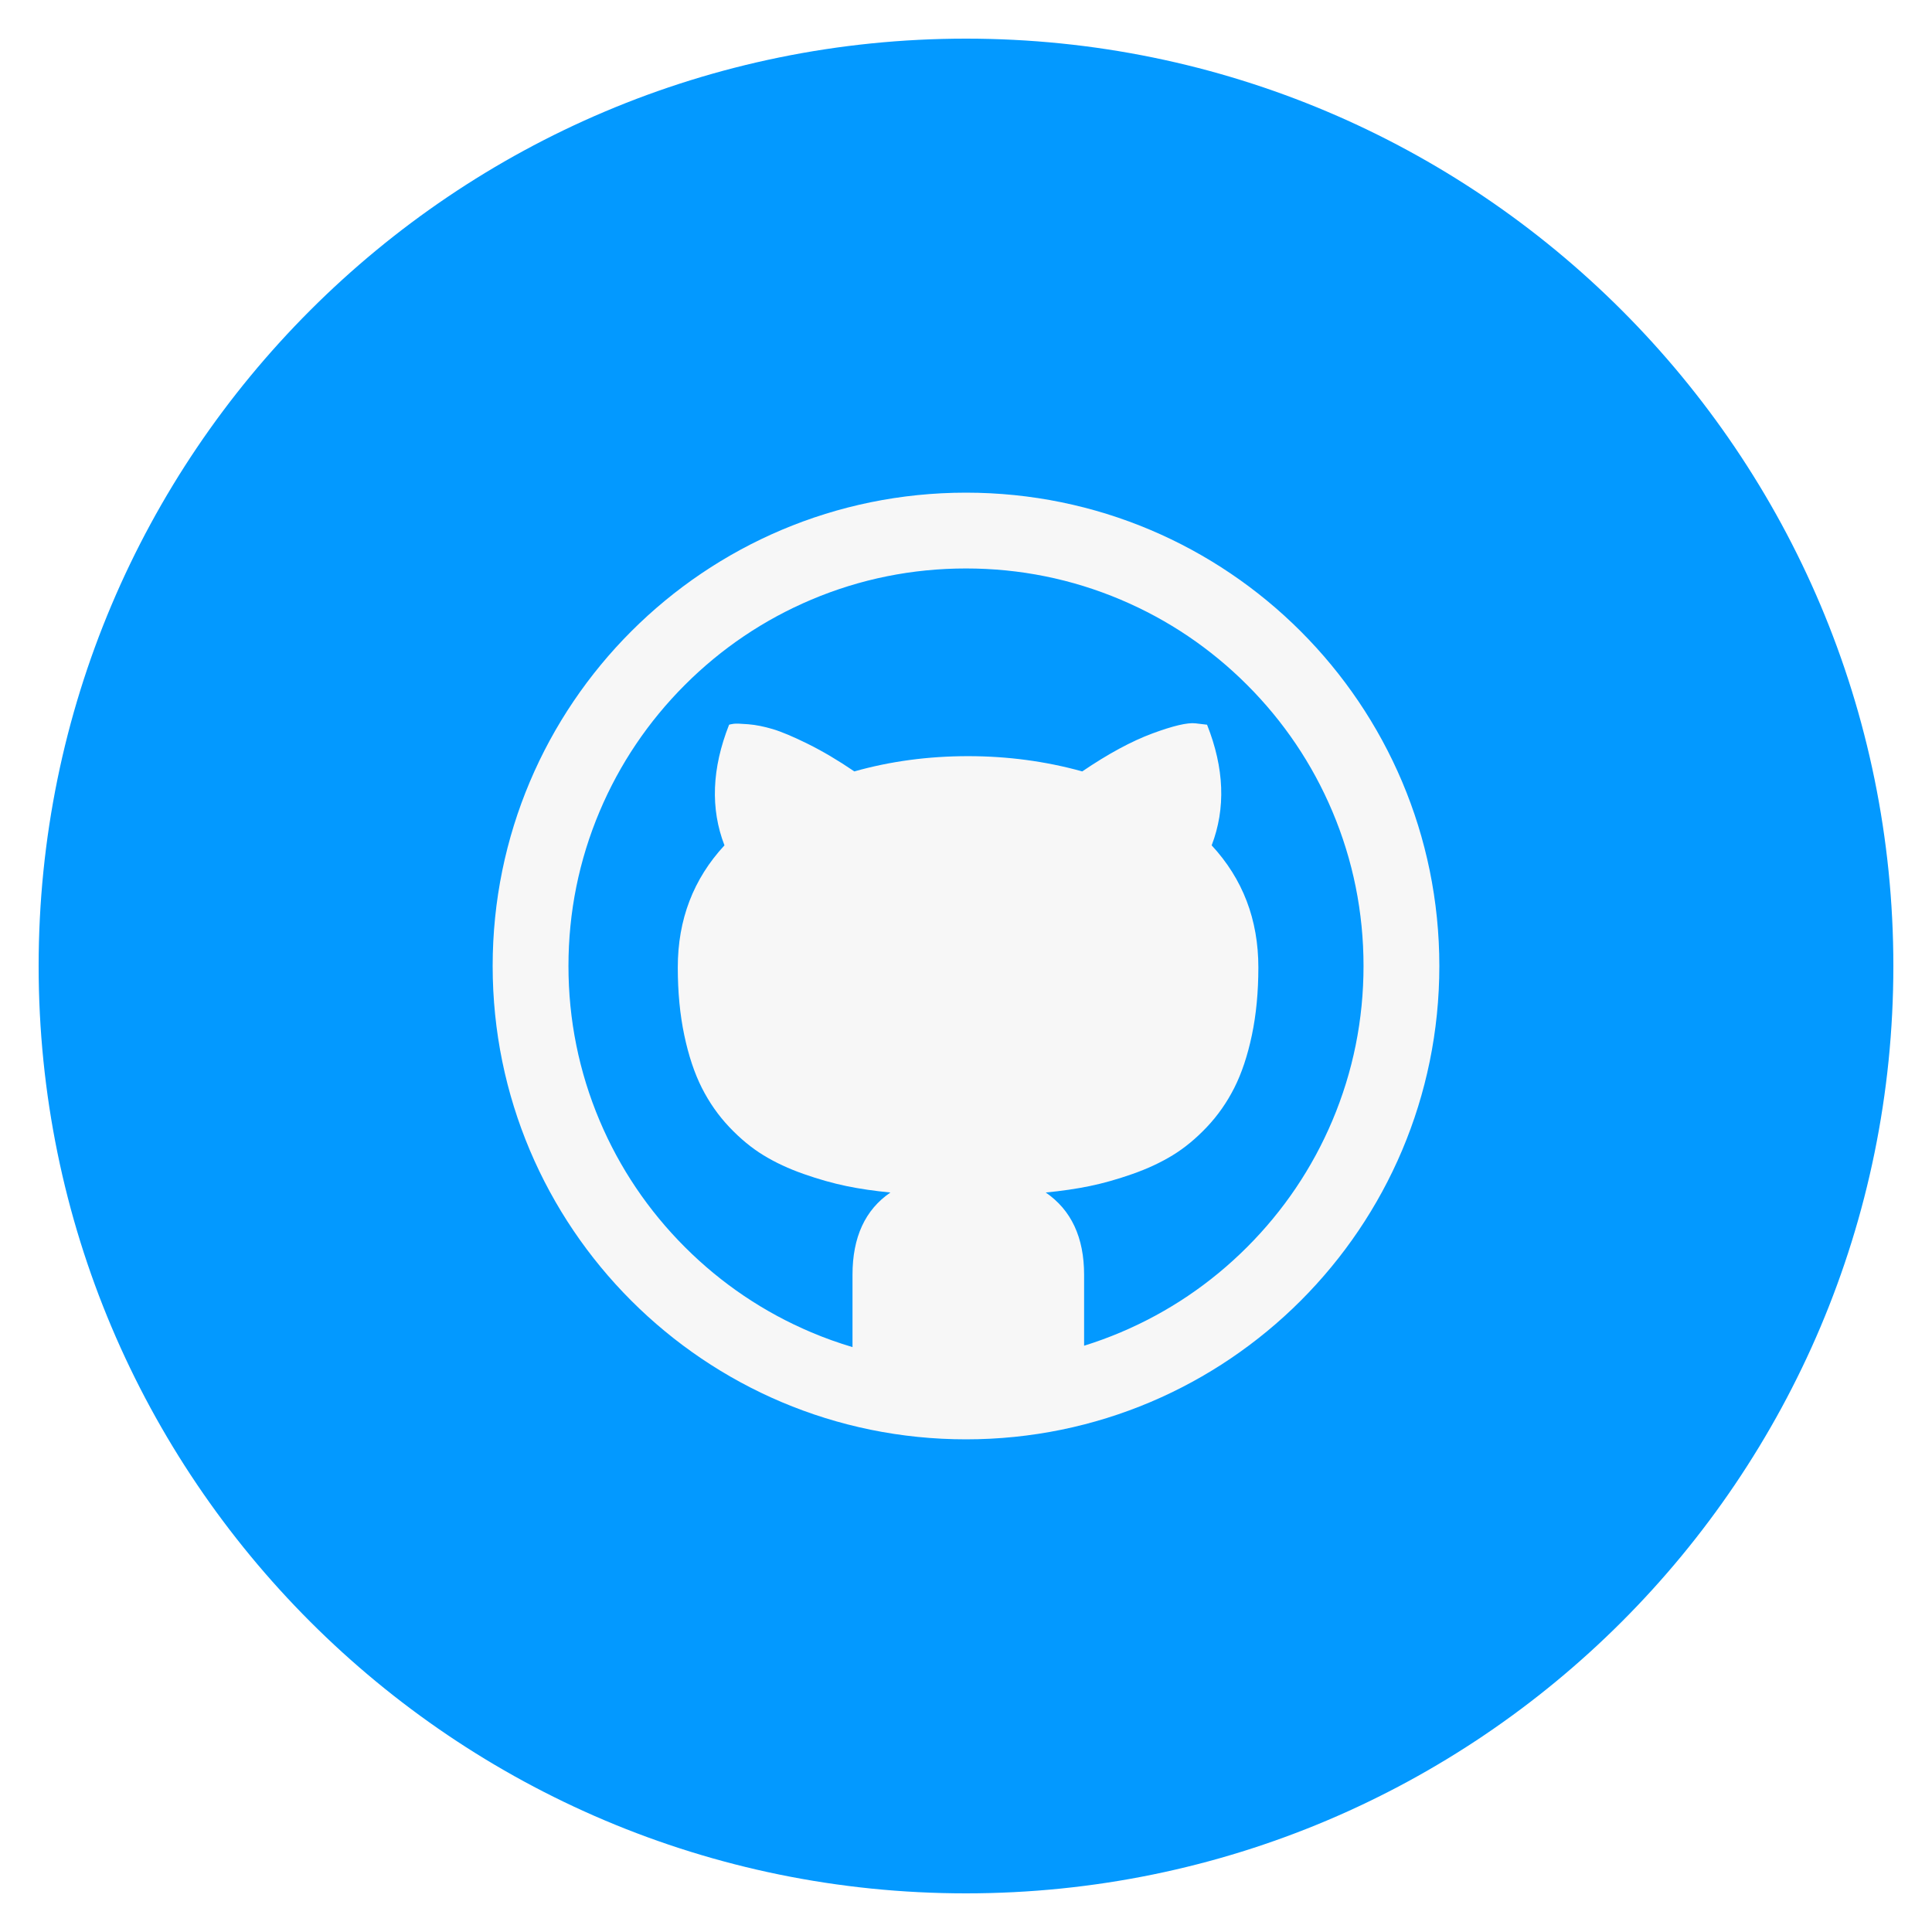
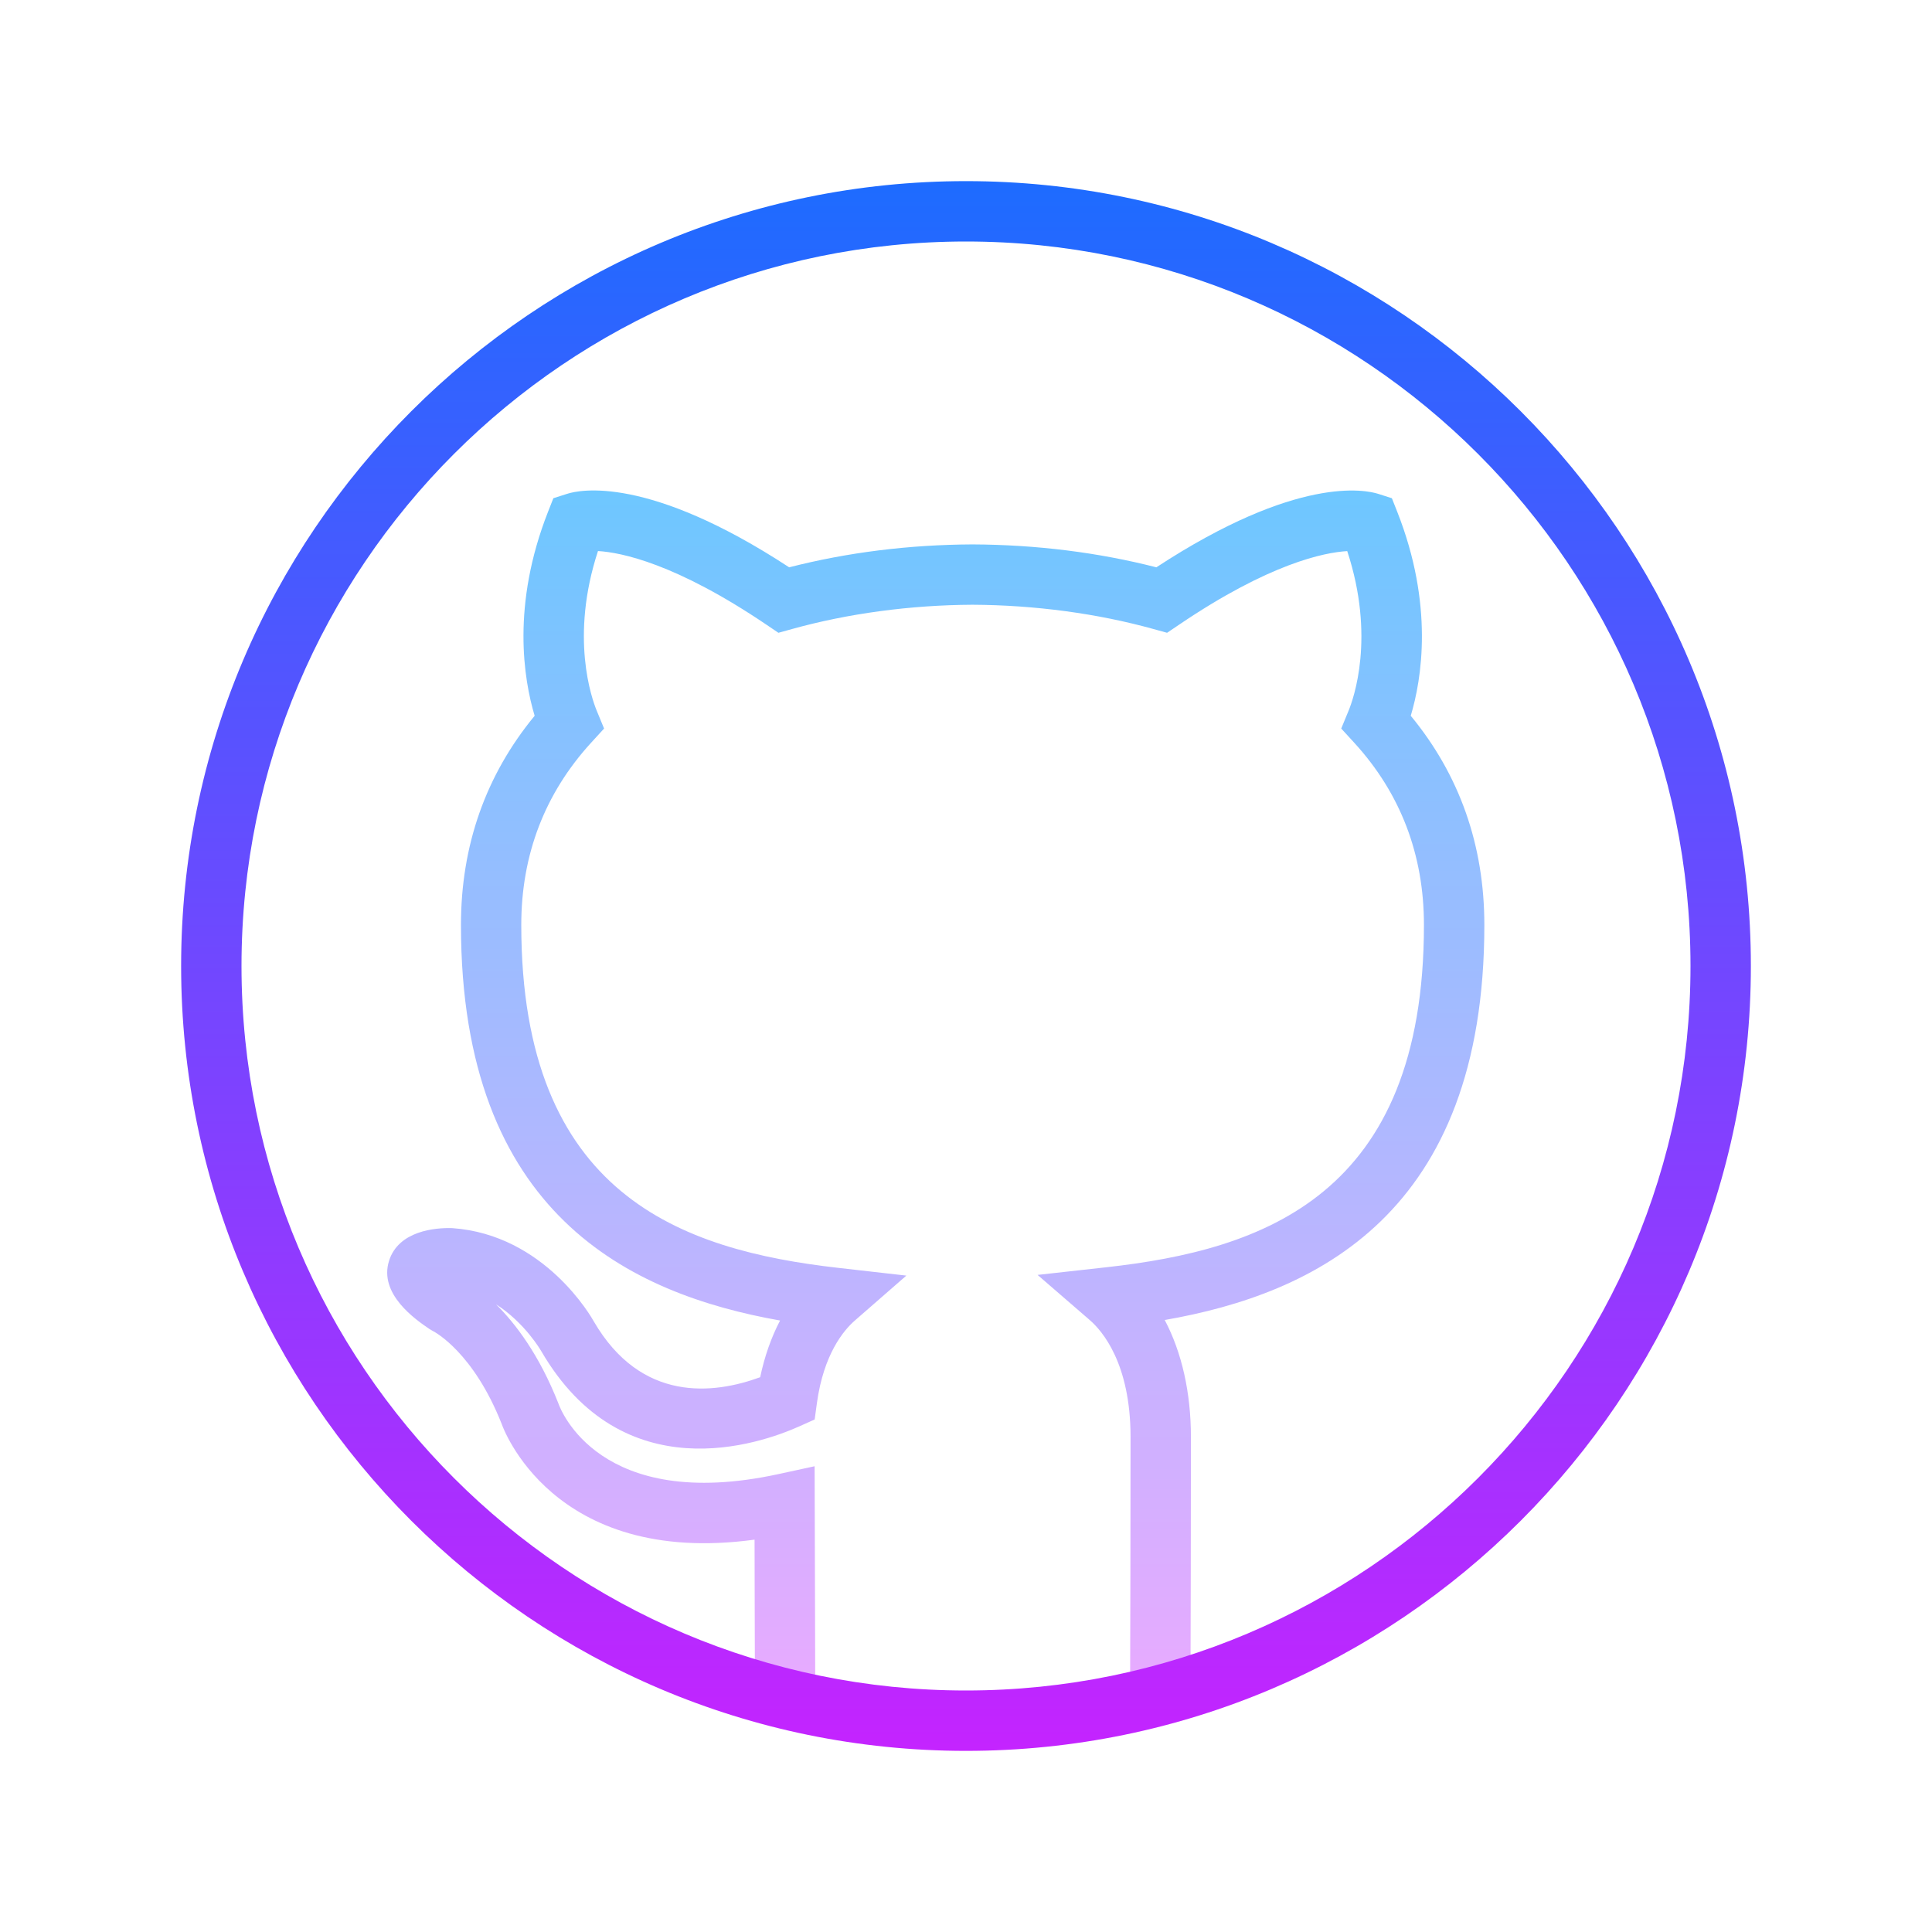
- <svg xmlns="http://www.w3.org/2000/svg" id="github" class="custom-icon" version="1.1" viewBox="0 0 100 100">
-   <circle class="outer-shape" cx="50" cy="50" r="48" style="opacity: 1; fill: rgb(3, 153, 255);" />
-   <path class="inner-shape" style="opacity:1;fill:#f7f7f7;" transform="translate(25,25) scale(0.5)" d="M50,1C22.938,1,1,22.938,1,50s21.938,49,49,49s49-21.938,49-49S77.062,1,50,1z M79.099,79.099 c-3.782,3.782-8.184,6.75-13.083,8.823c-1.245,0.526-2.509,0.989-3.79,1.387v-7.344c0-3.86-1.324-6.699-3.972-8.517 c1.659-0.16,3.182-0.383,4.57-0.67c1.388-0.287,2.855-0.702,4.402-1.245c1.547-0.543,2.935-1.189,4.163-1.938 c1.228-0.75,2.409-1.723,3.541-2.919s2.082-2.552,2.847-4.067s1.372-3.334,1.818-5.455c0.446-2.121,0.67-4.458,0.67-7.01 c0-4.945-1.611-9.155-4.833-12.633c1.467-3.828,1.308-7.991-0.478-12.489l-1.197-0.143c-0.829-0.096-2.321,0.255-4.474,1.053 c-2.153,0.798-4.57,2.105-7.249,3.924c-3.797-1.053-7.736-1.579-11.82-1.579c-4.115,0-8.039,0.526-11.772,1.579 c-1.69-1.149-3.294-2.097-4.809-2.847c-1.515-0.75-2.727-1.26-3.637-1.532c-0.909-0.271-1.754-0.439-2.536-0.503 c-0.782-0.064-1.284-0.079-1.507-0.048c-0.223,0.031-0.383,0.064-0.478,0.096c-1.787,4.53-1.946,8.694-0.478,12.489 c-3.222,3.477-4.833,7.688-4.833,12.633c0,2.552,0.223,4.889,0.67,7.01c0.447,2.121,1.053,3.94,1.818,5.455 c0.765,1.515,1.715,2.871,2.847,4.067s2.313,2.169,3.541,2.919c1.228,0.751,2.616,1.396,4.163,1.938 c1.547,0.543,3.014,0.957,4.402,1.245c1.388,0.287,2.911,0.511,4.57,0.67c-2.616,1.787-3.924,4.626-3.924,8.517v7.487 c-1.445-0.43-2.869-0.938-4.268-1.53c-4.899-2.073-9.301-5.041-13.083-8.823c-3.782-3.782-6.75-8.184-8.823-13.083 C9.934,60.948,8.847,55.56,8.847,50s1.087-10.948,3.231-16.016c2.073-4.899,5.041-9.301,8.823-13.083s8.184-6.75,13.083-8.823 C39.052,9.934,44.44,8.847,50,8.847s10.948,1.087,16.016,3.231c4.9,2.073,9.301,5.041,13.083,8.823 c3.782,3.782,6.75,8.184,8.823,13.083c2.143,5.069,3.23,10.457,3.23,16.016s-1.087,10.948-3.231,16.016 C85.848,70.915,82.88,75.317,79.099,79.099L79.099,79.099z" />
+ <svg xmlns="http://www.w3.org/2000/svg" version="1.1" id="Слой_1" x="0px" y="0px" viewBox="0 0 64 64" style="enable-background:new 0 0 64 64;" xml:space="preserve" width="64px" height="64px">
+   <linearGradient id="SVGID_1__52539" gradientUnits="userSpaceOnUse" x1="30.999" y1="16" x2="30.999" y2="55.342" spreadMethod="reflect">
+     <stop offset="0" style="stop-color:#6DC7FF" />
+     <stop offset="1" style="stop-color:#E6ABFF" />
+   </linearGradient>
+   <path style="fill:url(#SVGID_1__52539);" d="M25.008,56.007c-0.003-0.368-0.006-1.962-0.009-3.454l-0.003-1.55  c-6.729,0.915-8.358-3.78-8.376-3.83c-0.934-2.368-2.211-3.045-2.266-3.073l-0.124-0.072c-0.463-0.316-1.691-1.157-1.342-2.263  c0.315-0.997,1.536-1.1,2.091-1.082c3.074,0.215,4.63,2.978,4.694,3.095c1.569,2.689,3.964,2.411,5.509,1.844  c0.144-0.688,0.367-1.32,0.659-1.878C20.885,42.865,15.27,40.229,15.27,30.64c0-2.633,0.82-4.96,2.441-6.929  c-0.362-1.206-0.774-3.666,0.446-6.765l0.174-0.442l0.452-0.144c0.416-0.137,2.688-0.624,7.359,2.433  c1.928-0.494,3.969-0.749,6.074-0.759c2.115,0.01,4.158,0.265,6.09,0.759c4.667-3.058,6.934-2.565,7.351-2.433l0.451,0.145  l0.174,0.44c1.225,3.098,0.813,5.559,0.451,6.766c1.618,1.963,2.438,4.291,2.438,6.929c0,9.591-5.621,12.219-10.588,13.087  c0.563,1.065,0.868,2.402,0.868,3.878c0,1.683-0.007,7.204-0.015,8.402l-2-0.014c0.008-1.196,0.015-6.708,0.015-8.389  c0-2.442-0.943-3.522-1.35-3.874l-1.73-1.497l2.274-0.253c5.205-0.578,10.525-2.379,10.525-11.341c0-2.33-0.777-4.361-2.31-6.036  l-0.43-0.469l0.242-0.587c0.166-0.401,0.894-2.442-0.043-5.291c-0.758,0.045-2.568,0.402-5.584,2.447l-0.384,0.259l-0.445-0.123  c-1.863-0.518-3.938-0.796-6.001-0.806c-2.052,0.01-4.124,0.288-5.984,0.806l-0.445,0.123l-0.383-0.259  c-3.019-2.044-4.833-2.404-5.594-2.449c-0.935,2.851-0.206,4.892-0.04,5.293l0.242,0.587l-0.429,0.469  c-1.536,1.681-2.314,3.712-2.314,6.036c0,8.958,5.31,10.77,10.504,11.361l2.252,0.256l-1.708,1.49  c-0.372,0.325-1.03,1.112-1.254,2.727l-0.075,0.549l-0.506,0.227c-1.321,0.592-5.839,2.162-8.548-2.485  c-0.015-0.025-0.544-0.945-1.502-1.557c0.646,0.639,1.433,1.673,2.068,3.287c0.066,0.19,1.357,3.622,7.28,2.339l1.206-0.262  l0.012,3.978c0.003,1.487,0.006,3.076,0.009,3.444L25.008,56.007z" />
+   <linearGradient id="SVGID_2__52539" gradientUnits="userSpaceOnUse" x1="32" y1="5" x2="32" y2="59.167" spreadMethod="reflect">
+     <stop offset="0" style="stop-color:#1A6DFF" />
+     <stop offset="1" style="stop-color:#C822FF" />
+   </linearGradient>
+   <path style="fill:url(#SVGID_2__52539);" d="M32,58C17.663,58,6,46.337,6,32S17.663,6,32,6s26,11.663,26,26S46.337,58,32,58z M32,8  C18.767,8,8,18.767,8,32s10.767,24,24,24s24-10.767,24-24S45.233,8,32,8z" />
</svg>
